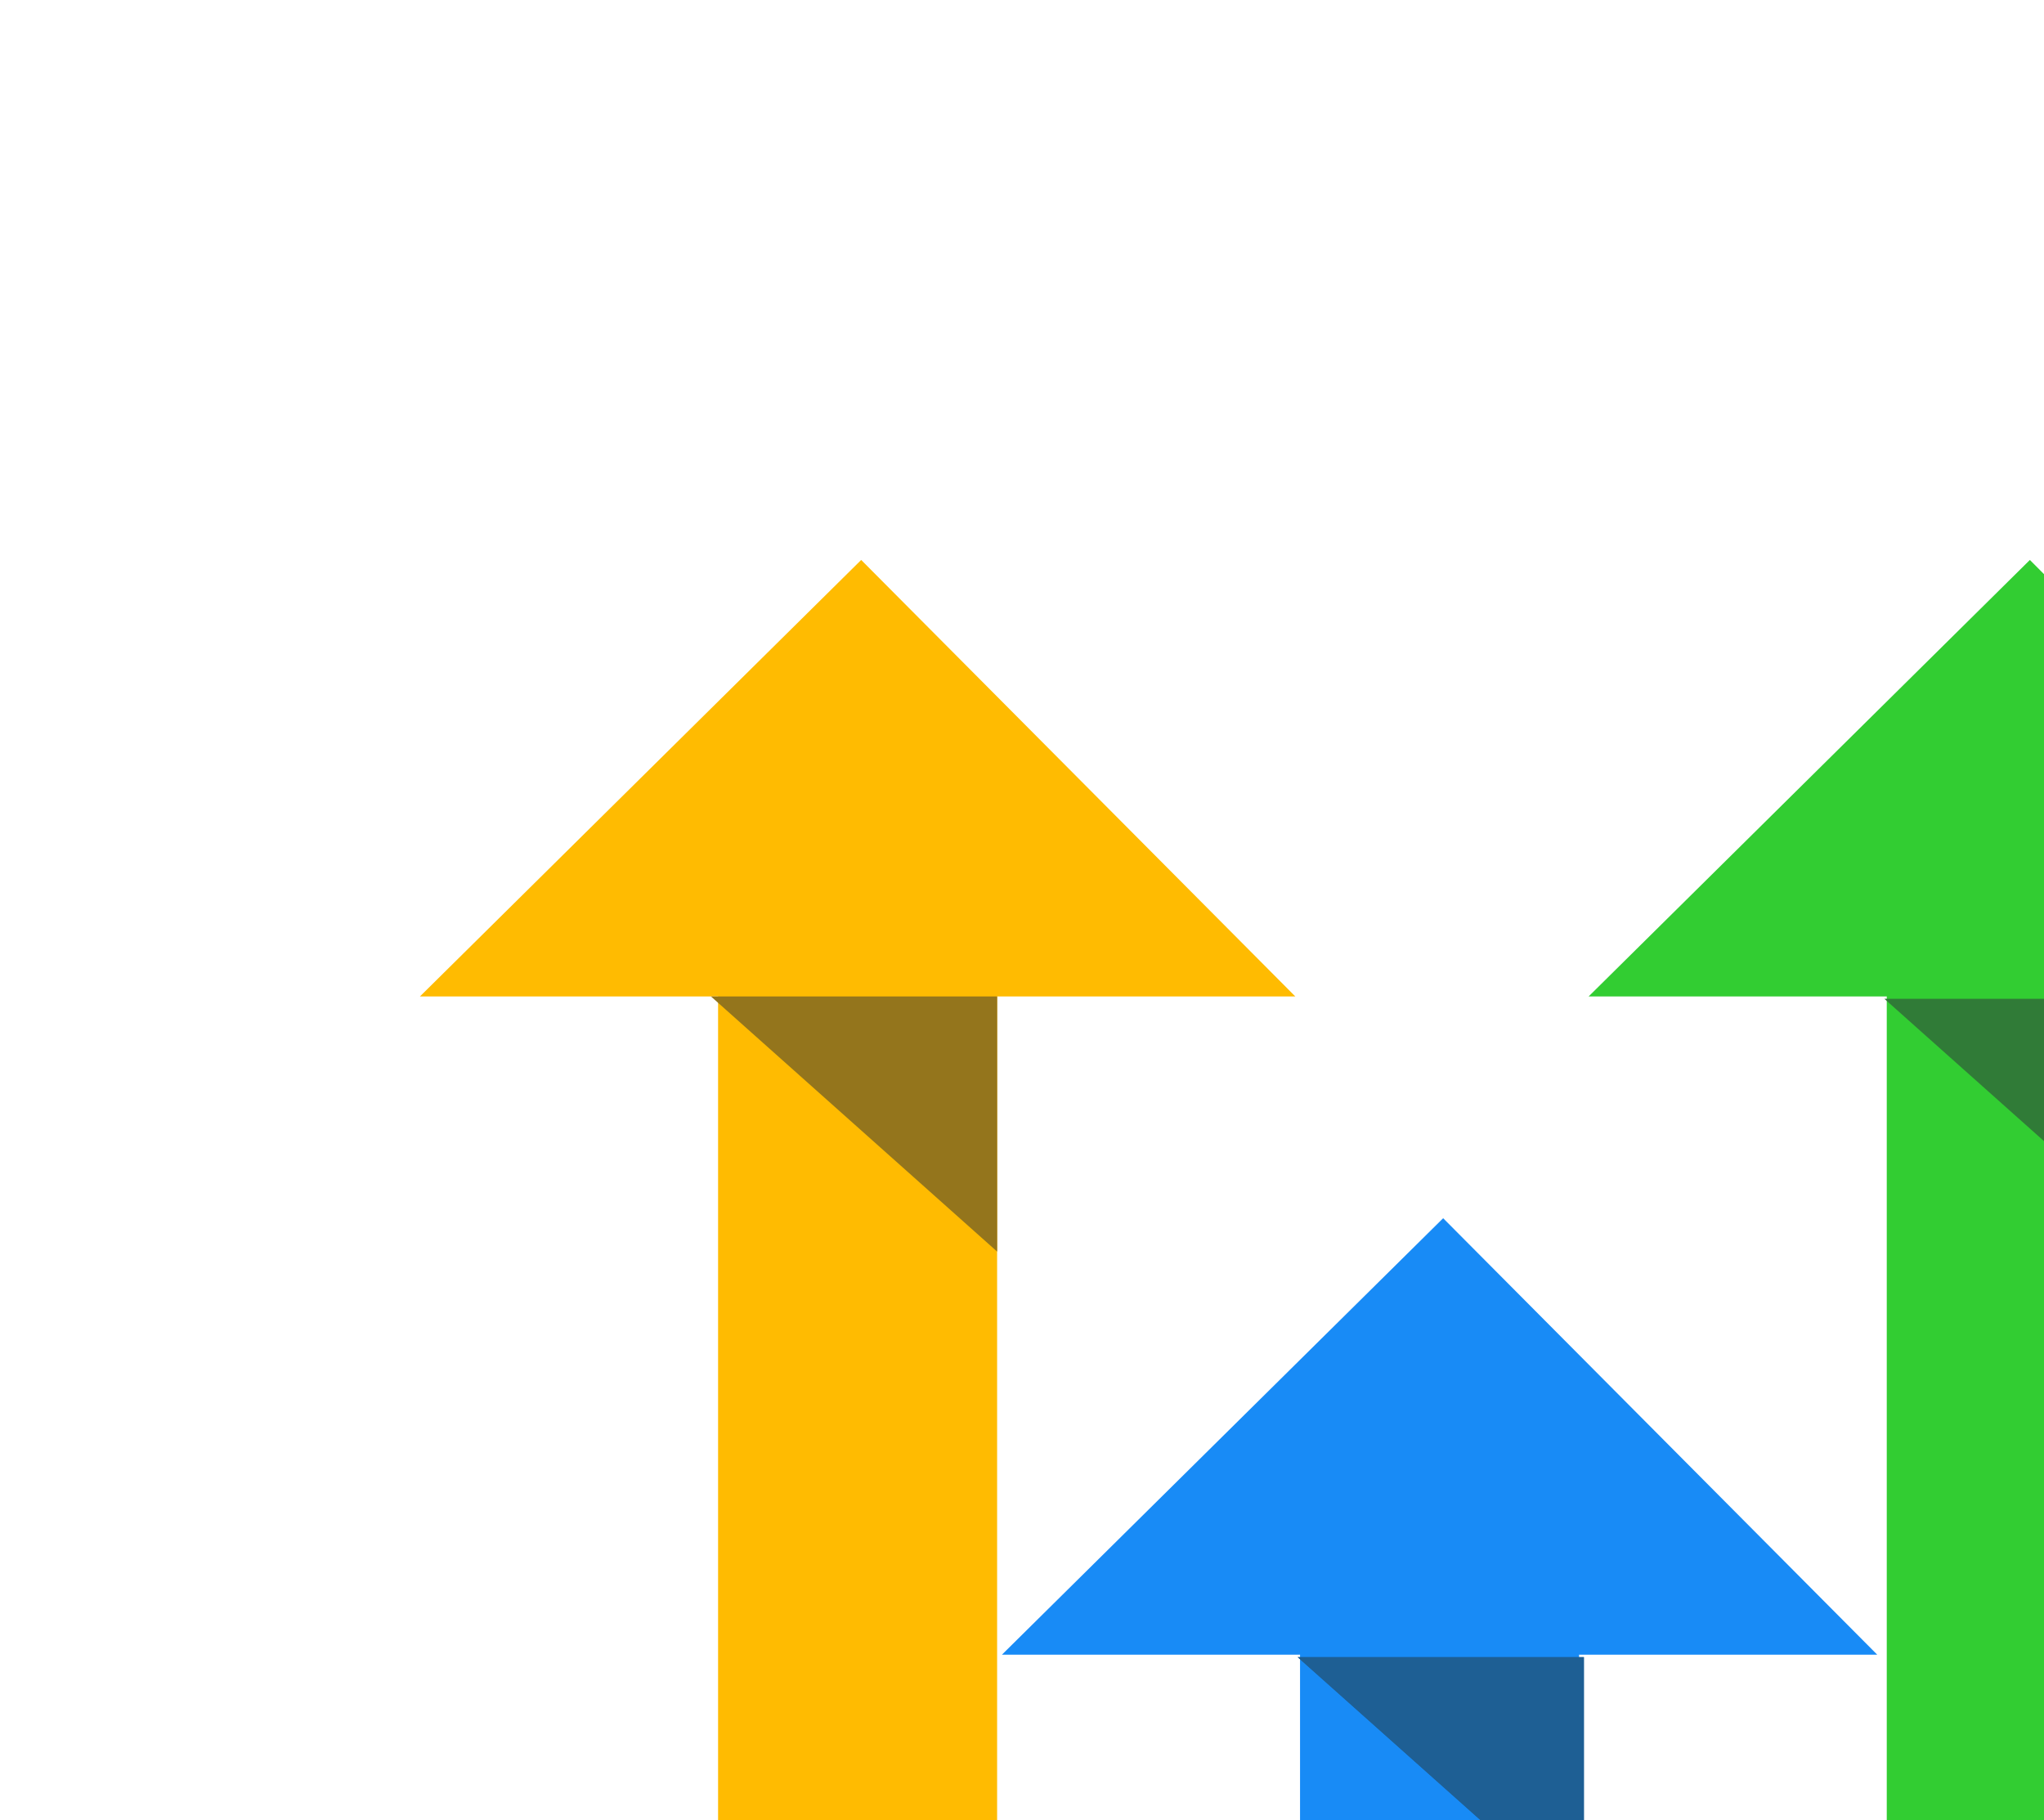
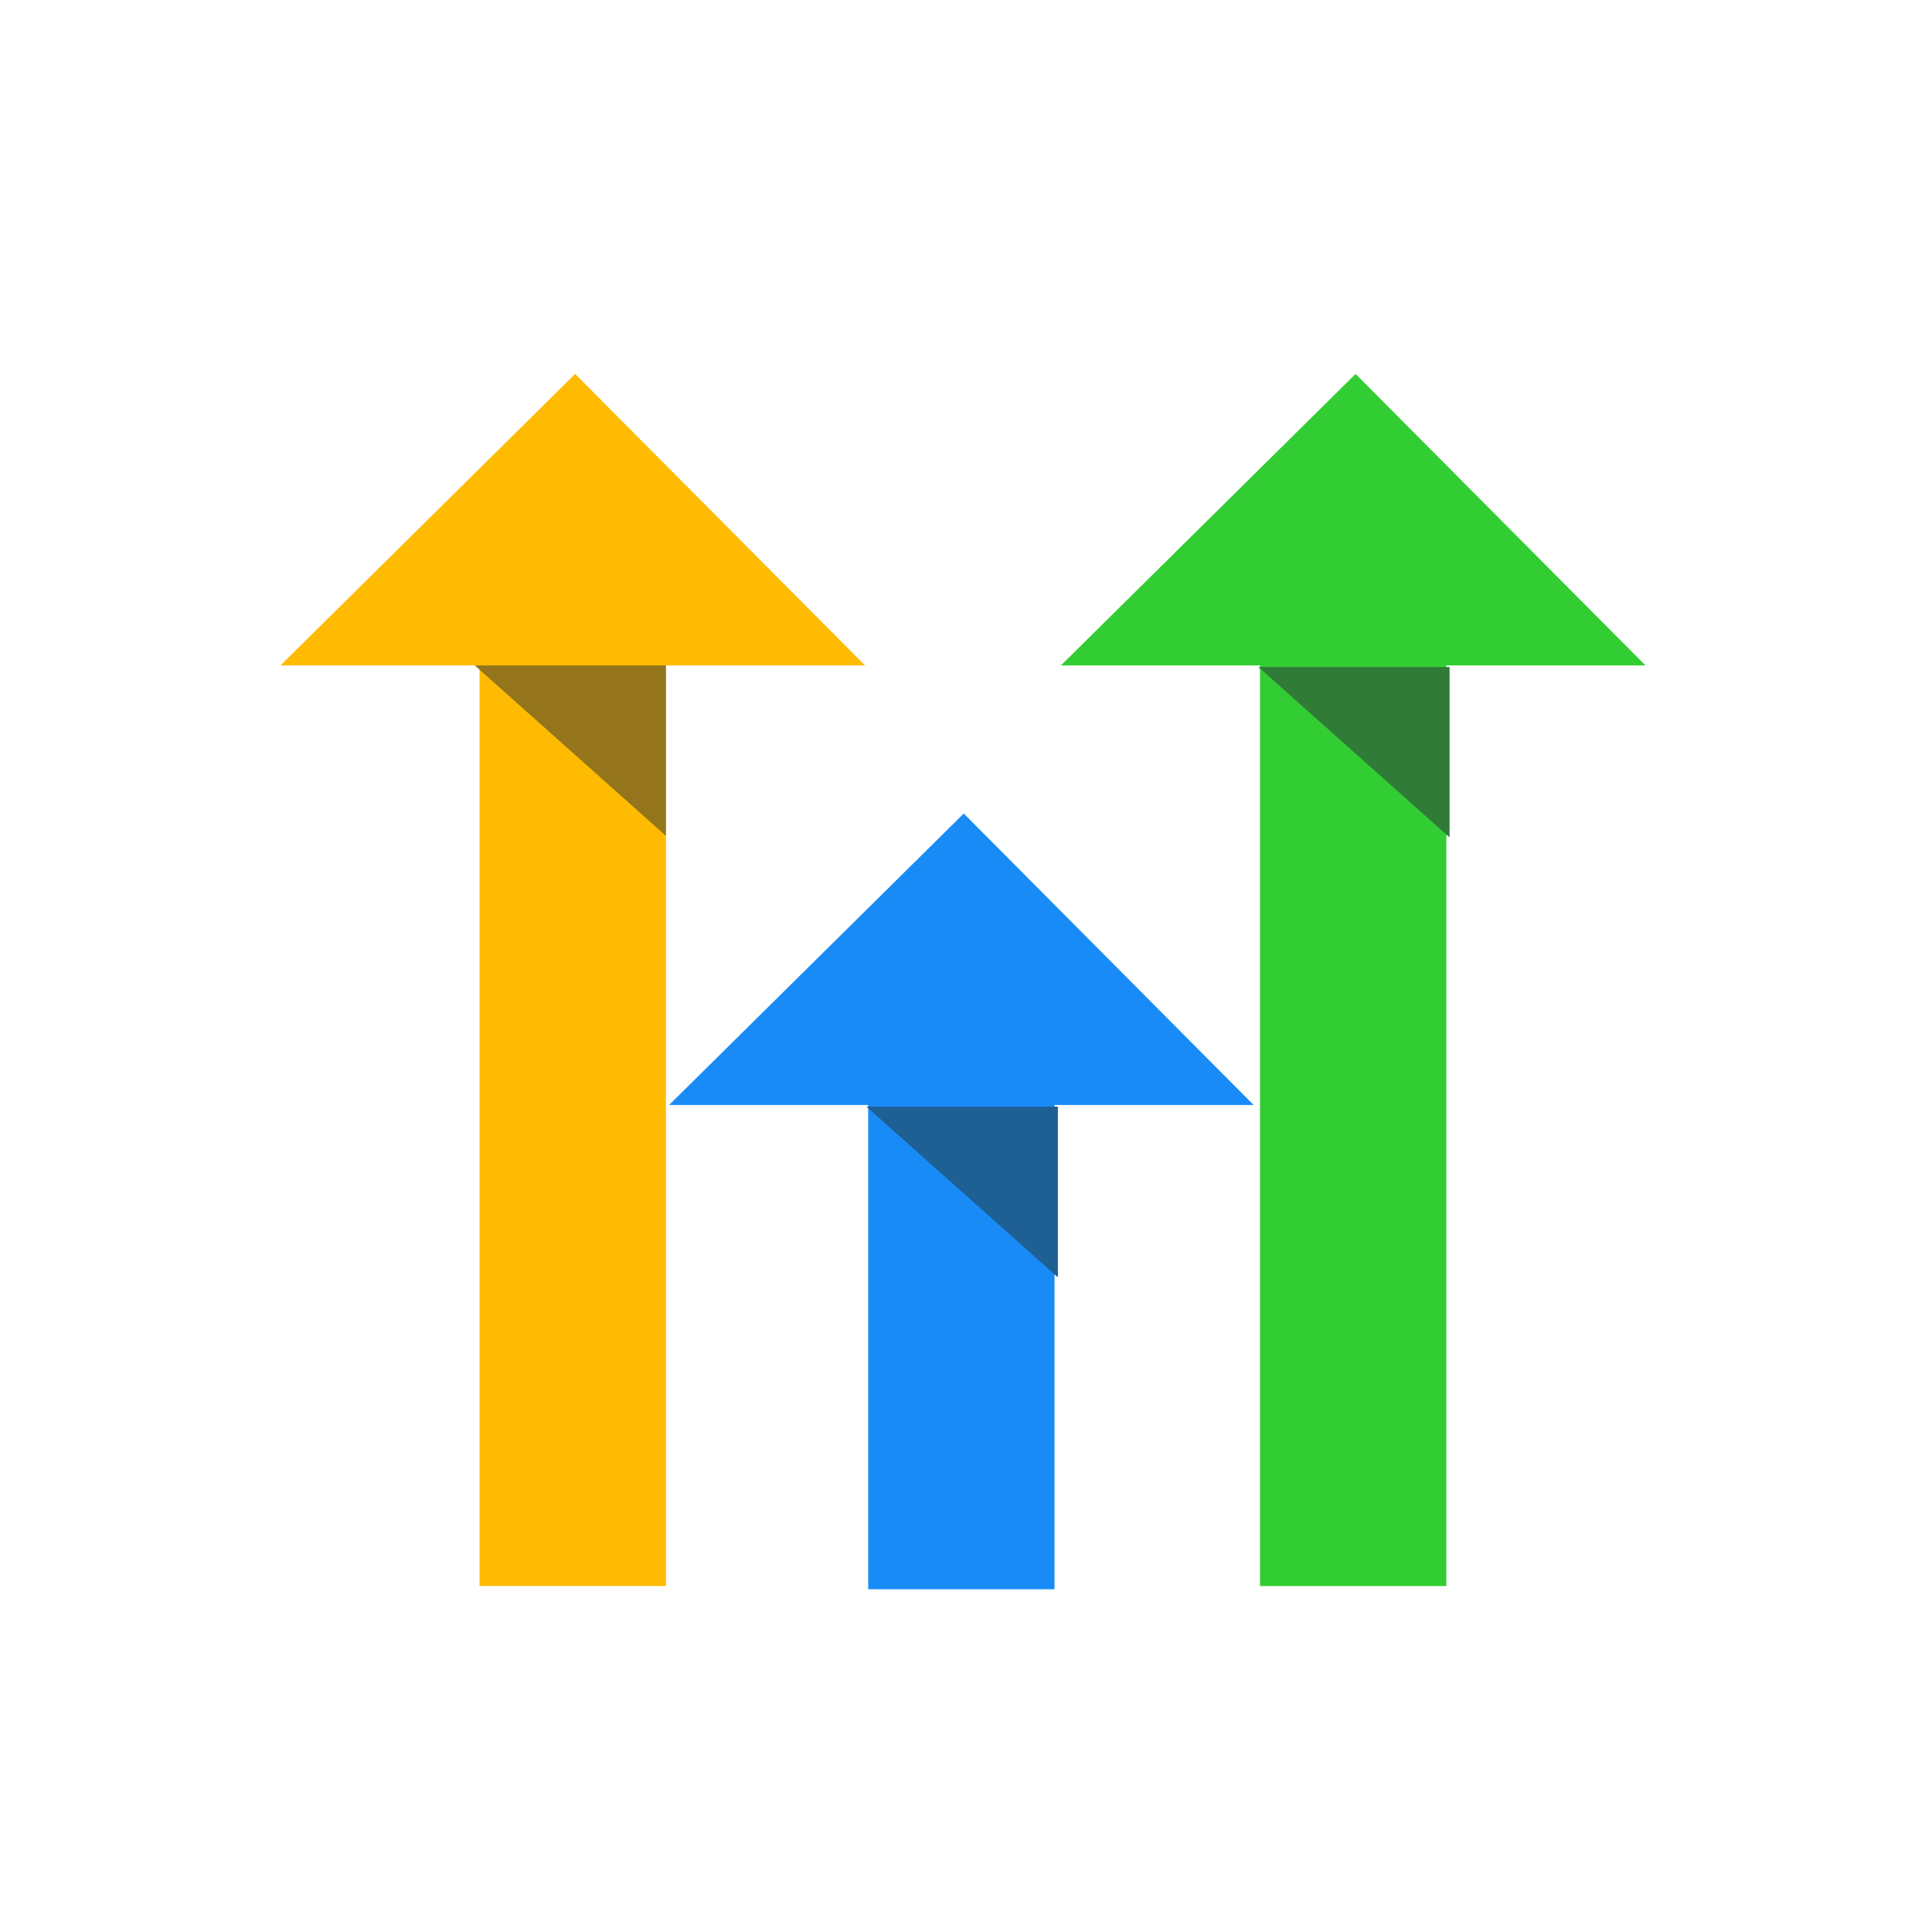
- <svg xmlns="http://www.w3.org/2000/svg" role="img" fill="none">
+ <svg xmlns="http://www.w3.org/2000/svg" role="img" viewBox="0 0 62 62" fill="none">
  <path d="M27.759 21.354L18.456 12 9 21.354h6.389v29.544h5.98V21.354h6.389z" fill="#ffbb01" />
  <path d="M40.231 35.461l-9.303-9.354-9.456 9.354h6.389V51h5.98V35.461h6.389z" fill="#188bf6" />
  <path d="M52.805 21.354L43.502 12l-9.456 9.354h6.389v29.544h5.98V21.354h6.389z" fill="#32cd32" />
  <path d="M21.37 26.823v-5.469h-6.134l6.134 5.469z" fill="#94751c" />
  <g fill="#1e5f94">
    <path d="M33.944 40.982v-5.469H27.81l6.134 5.469z" />
    <path d="M33.944 40.982v-5.469H27.81l6.134 5.469z" />
  </g>
  <path d="M46.518 26.874v-5.469h-6.134l6.134 5.469z" fill="#307b37" />
</svg>
